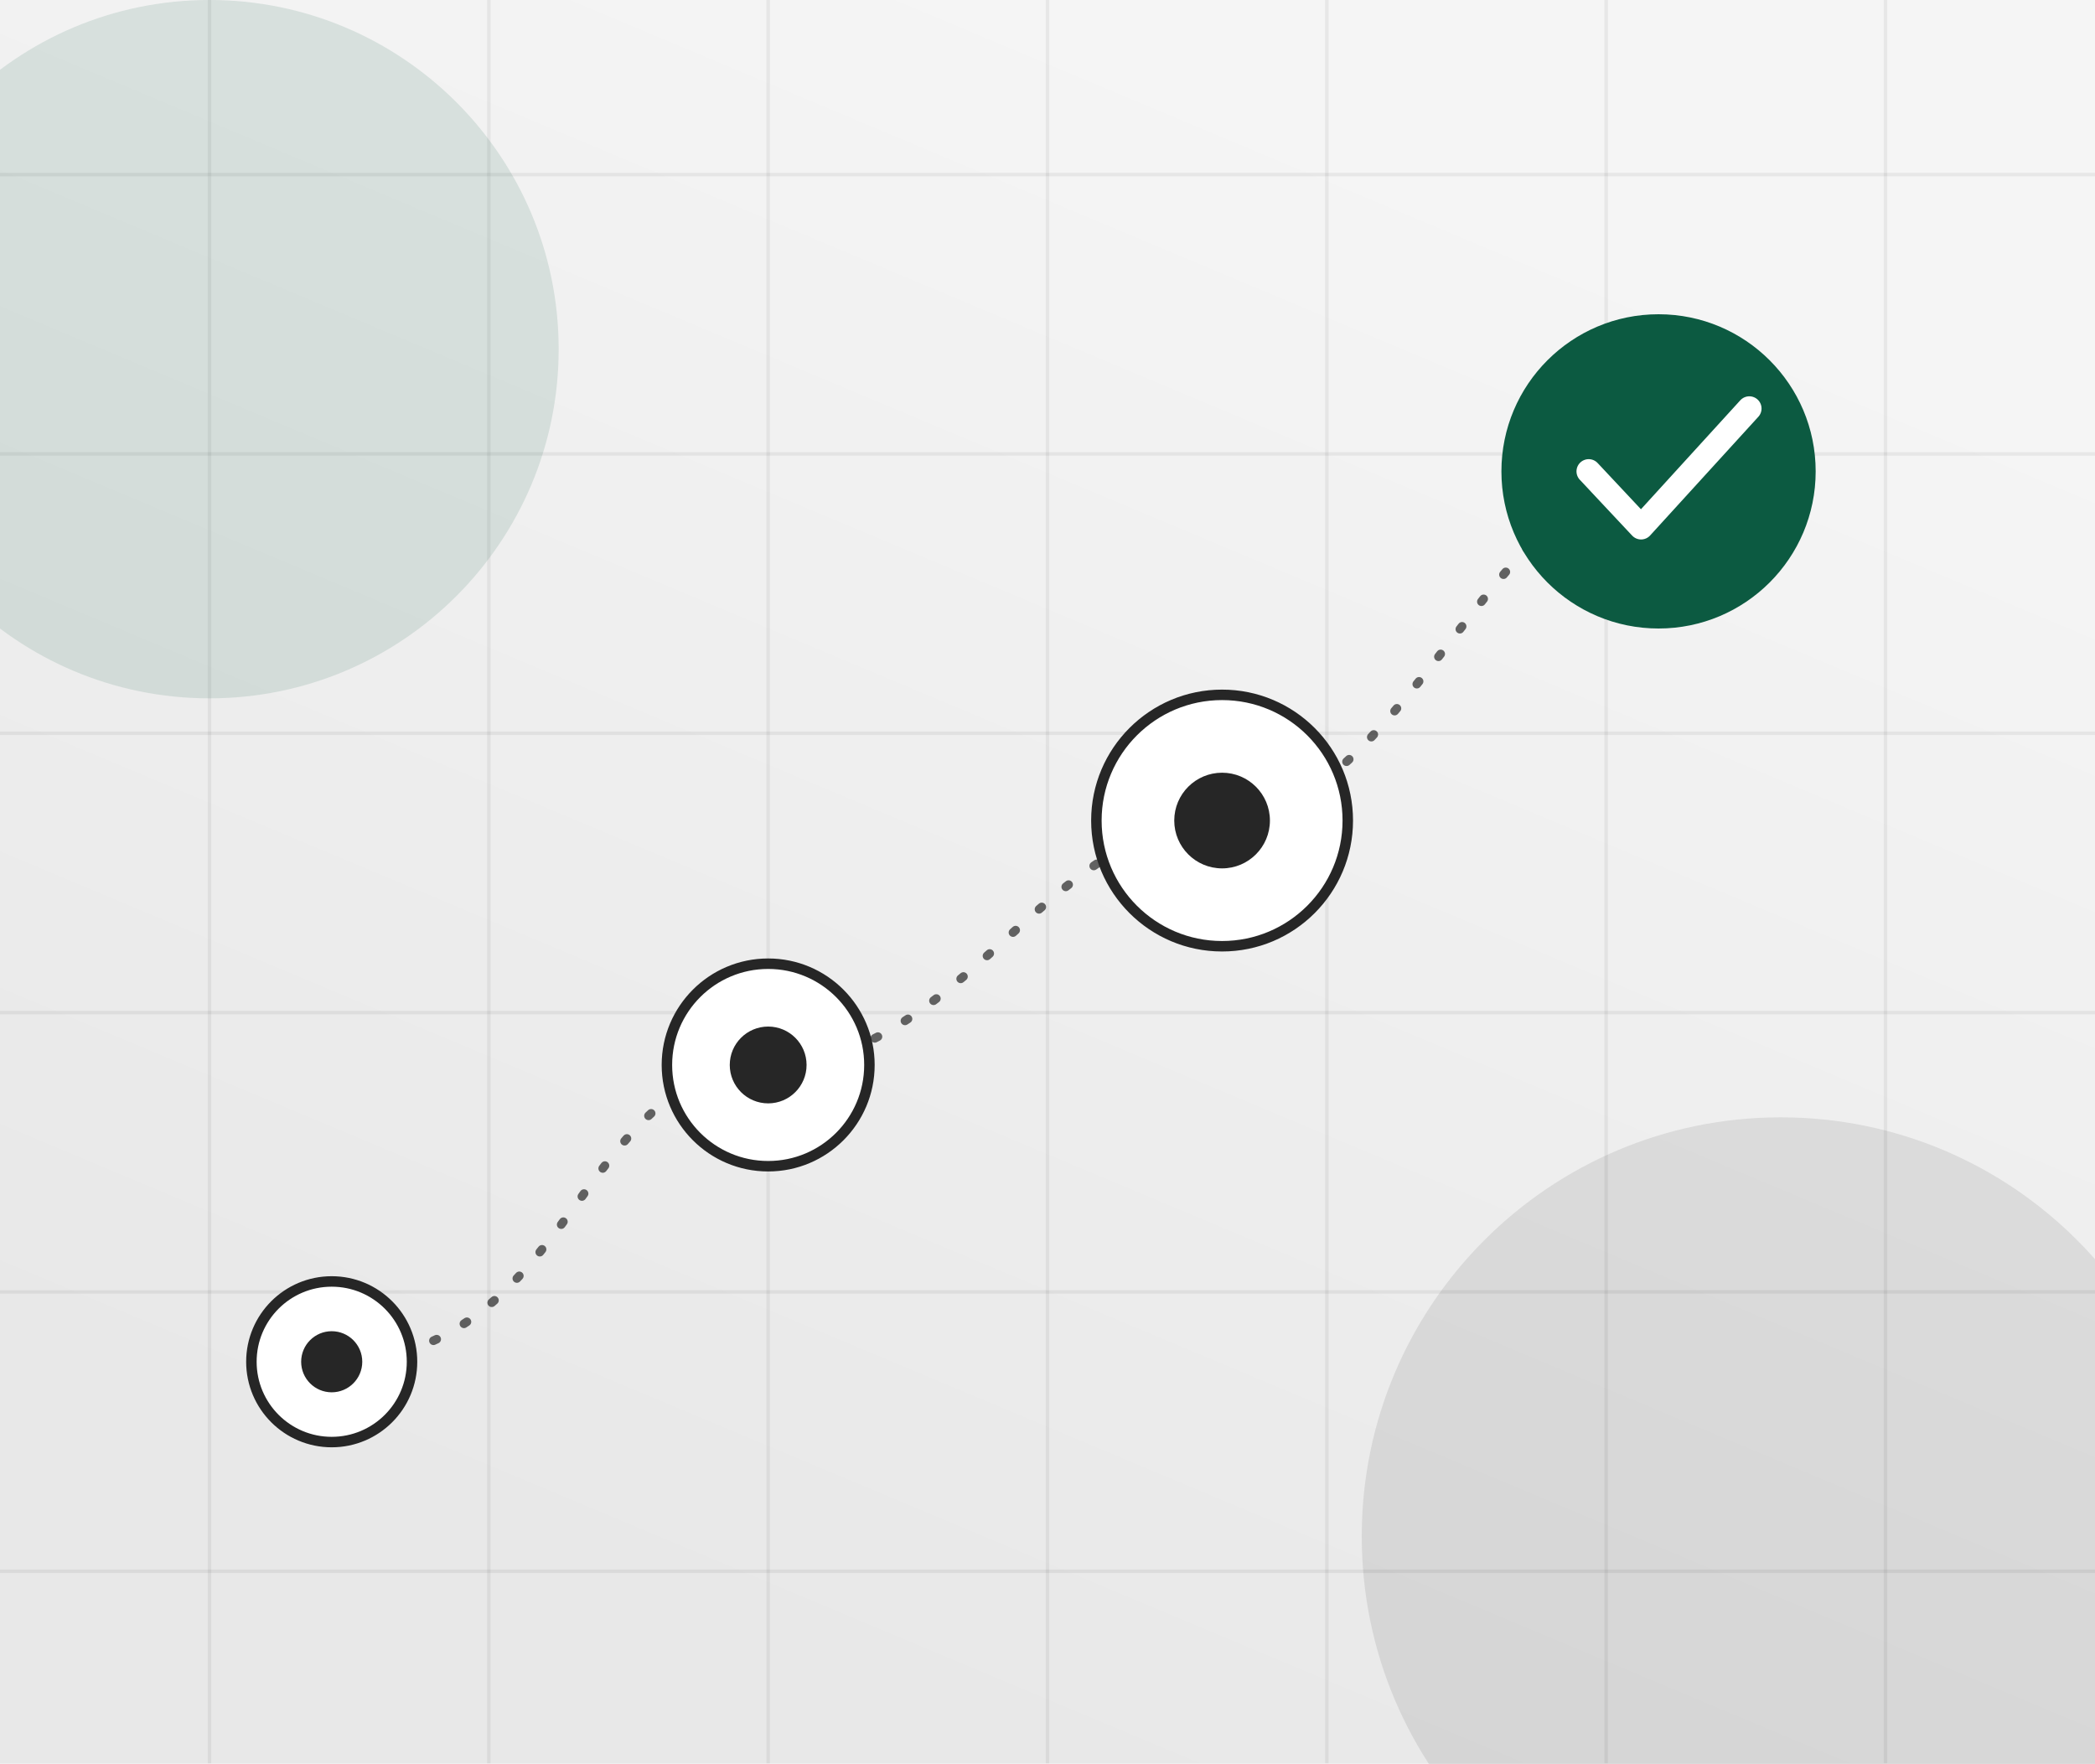
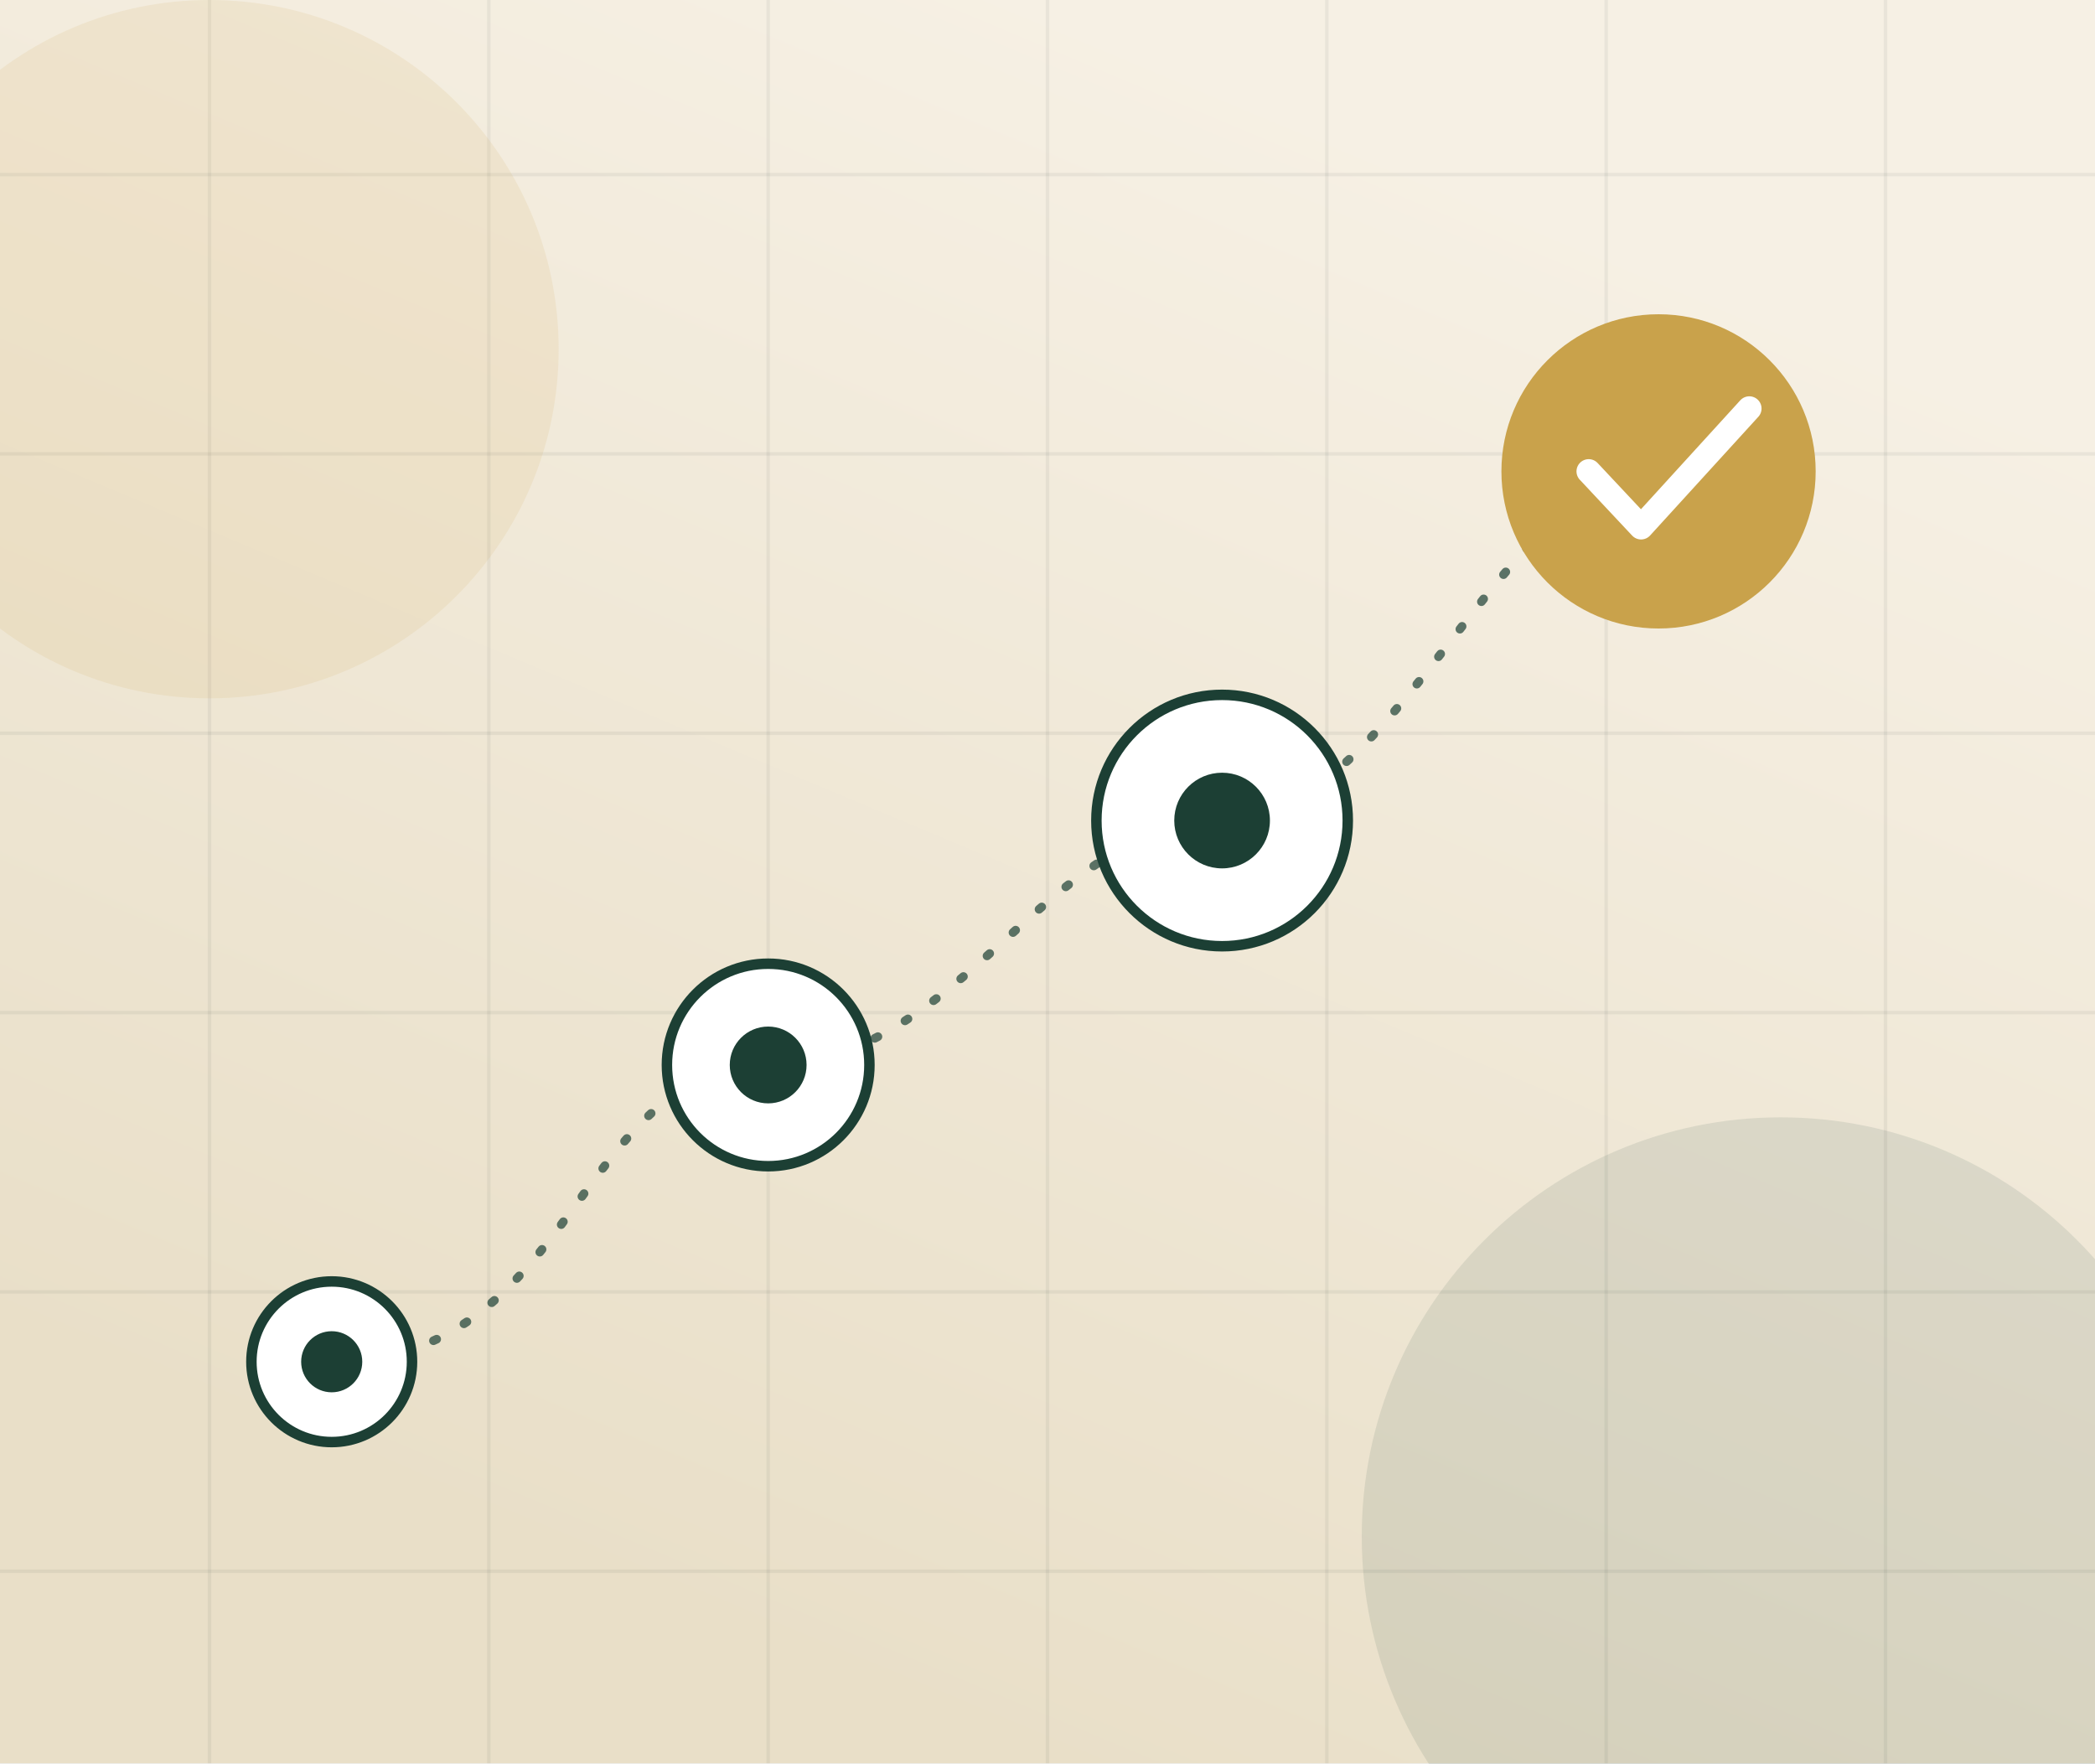
<svg xmlns="http://www.w3.org/2000/svg" viewBox="0 0 1200 1010" width="1200" height="1010">
  <defs>
    <linearGradient id="bg" x1="0.7" y1="0.1" x2="0.3" y2="0.9">
-       <stop offset="0" stop-color="#f5f5f5" />
-       <stop offset="1" stop-color="#e8e8e8" />
+       <stop offset="0" stop-color="#f6f0e4" />
+       <stop offset="1" stop-color="#e9dfc8" />
    </linearGradient>
  </defs>
  <rect width="1200" height="1010" fill="url(#bg)" />
-   <line x1="120" y1="0" x2="120" y2="1010" stroke="#0a0a0a" stroke-opacity=".06" stroke-width="2" />
-   <line x1="280" y1="0" x2="280" y2="1010" stroke="#0a0a0a" stroke-opacity=".06" stroke-width="2" />
-   <line x1="440" y1="0" x2="440" y2="1010" stroke="#0a0a0a" stroke-opacity=".06" stroke-width="2" />
-   <line x1="600" y1="0" x2="600" y2="1010" stroke="#0a0a0a" stroke-opacity=".06" stroke-width="2" />
-   <line x1="760" y1="0" x2="760" y2="1010" stroke="#0a0a0a" stroke-opacity=".06" stroke-width="2" />
-   <line x1="920" y1="0" x2="920" y2="1010" stroke="#0a0a0a" stroke-opacity=".06" stroke-width="2" />
-   <line x1="1080" y1="0" x2="1080" y2="1010" stroke="#0a0a0a" stroke-opacity=".06" stroke-width="2" />
-   <line x1="0" y1="100" x2="1200" y2="100" stroke="#0a0a0a" stroke-opacity=".06" stroke-width="2" />
-   <line x1="0" y1="260" x2="1200" y2="260" stroke="#0a0a0a" stroke-opacity=".06" stroke-width="2" />
-   <line x1="0" y1="420" x2="1200" y2="420" stroke="#0a0a0a" stroke-opacity=".06" stroke-width="2" />
-   <line x1="0" y1="580" x2="1200" y2="580" stroke="#0a0a0a" stroke-opacity=".06" stroke-width="2" />
-   <line x1="0" y1="740" x2="1200" y2="740" stroke="#0a0a0a" stroke-opacity=".06" stroke-width="2" />
-   <line x1="0" y1="900" x2="1200" y2="900" stroke="#0a0a0a" stroke-opacity=".06" stroke-width="2" />
-   <circle cx="1020" cy="880" r="240" fill="#262626" fill-opacity=".10" />
-   <circle cx="120" cy="200" r="200" fill="#0c5a41" fill-opacity=".12" />
-   <path d="M190 780C330 780 330 610 440 610S600 470 700 470S860 270 950 270" fill="none" stroke="#262626" stroke-opacity=".7" stroke-width="5" stroke-linecap="round" stroke-dasharray="2 18" />
-   <circle cx="190" cy="780" r="46" fill="#fff" stroke="#262626" stroke-width="6" />
-   <circle cx="190" cy="780" r="17.5" fill="#262626" />
-   <circle cx="440" cy="610" r="58" fill="#fff" stroke="#262626" stroke-width="6" />
-   <circle cx="440" cy="610" r="22" fill="#262626" />
-   <circle cx="700" cy="470" r="72" fill="#fff" stroke="#262626" stroke-width="6" />
-   <circle cx="700" cy="470" r="27.4" fill="#262626" />
-   <circle cx="950" cy="270" r="90" fill="#0c5a41" />
+   <line x1="120" y1="0" x2="120" y2="1010" stroke="#132a22" stroke-opacity=".06" stroke-width="2" />
+   <line x1="280" y1="0" x2="280" y2="1010" stroke="#132a22" stroke-opacity=".06" stroke-width="2" />
+   <line x1="440" y1="0" x2="440" y2="1010" stroke="#132a22" stroke-opacity=".06" stroke-width="2" />
+   <line x1="600" y1="0" x2="600" y2="1010" stroke="#132a22" stroke-opacity=".06" stroke-width="2" />
+   <line x1="760" y1="0" x2="760" y2="1010" stroke="#132a22" stroke-opacity=".06" stroke-width="2" />
+   <line x1="920" y1="0" x2="920" y2="1010" stroke="#132a22" stroke-opacity=".06" stroke-width="2" />
+   <line x1="1080" y1="0" x2="1080" y2="1010" stroke="#132a22" stroke-opacity=".06" stroke-width="2" />
+   <line x1="0" y1="100" x2="1200" y2="100" stroke="#132a22" stroke-opacity=".06" stroke-width="2" />
+   <line x1="0" y1="260" x2="1200" y2="260" stroke="#132a22" stroke-opacity=".06" stroke-width="2" />
+   <line x1="0" y1="420" x2="1200" y2="420" stroke="#132a22" stroke-opacity=".06" stroke-width="2" />
+   <line x1="0" y1="580" x2="1200" y2="580" stroke="#132a22" stroke-opacity=".06" stroke-width="2" />
+   <line x1="0" y1="740" x2="1200" y2="740" stroke="#132a22" stroke-opacity=".06" stroke-width="2" />
+   <line x1="0" y1="900" x2="1200" y2="900" stroke="#132a22" stroke-opacity=".06" stroke-width="2" />
+   <circle cx="1020" cy="880" r="240" fill="#1c3f34" fill-opacity=".10" />
+   <circle cx="120" cy="200" r="200" fill="#c9a24b" fill-opacity=".12" />
+   <path d="M190 780C330 780 330 610 440 610S600 470 700 470S860 270 950 270" fill="none" stroke="#1c3f34" stroke-opacity=".7" stroke-width="5" stroke-linecap="round" stroke-dasharray="2 18" />
+   <circle cx="190" cy="780" r="46" fill="#fff" stroke="#1c3f34" stroke-width="6" />
+   <circle cx="190" cy="780" r="17.5" fill="#1c3f34" />
+   <circle cx="440" cy="610" r="58" fill="#fff" stroke="#1c3f34" stroke-width="6" />
+   <circle cx="440" cy="610" r="22" fill="#1c3f34" />
+   <circle cx="700" cy="470" r="72" fill="#fff" stroke="#1c3f34" stroke-width="6" />
+   <circle cx="700" cy="470" r="27.4" fill="#1c3f34" />
+   <circle cx="950" cy="270" r="90" fill="#c9a24b" />
  <path d="M910 270l30 32 62-68" fill="none" stroke="#fff" stroke-width="14" stroke-linecap="round" stroke-linejoin="round" />
</svg>
